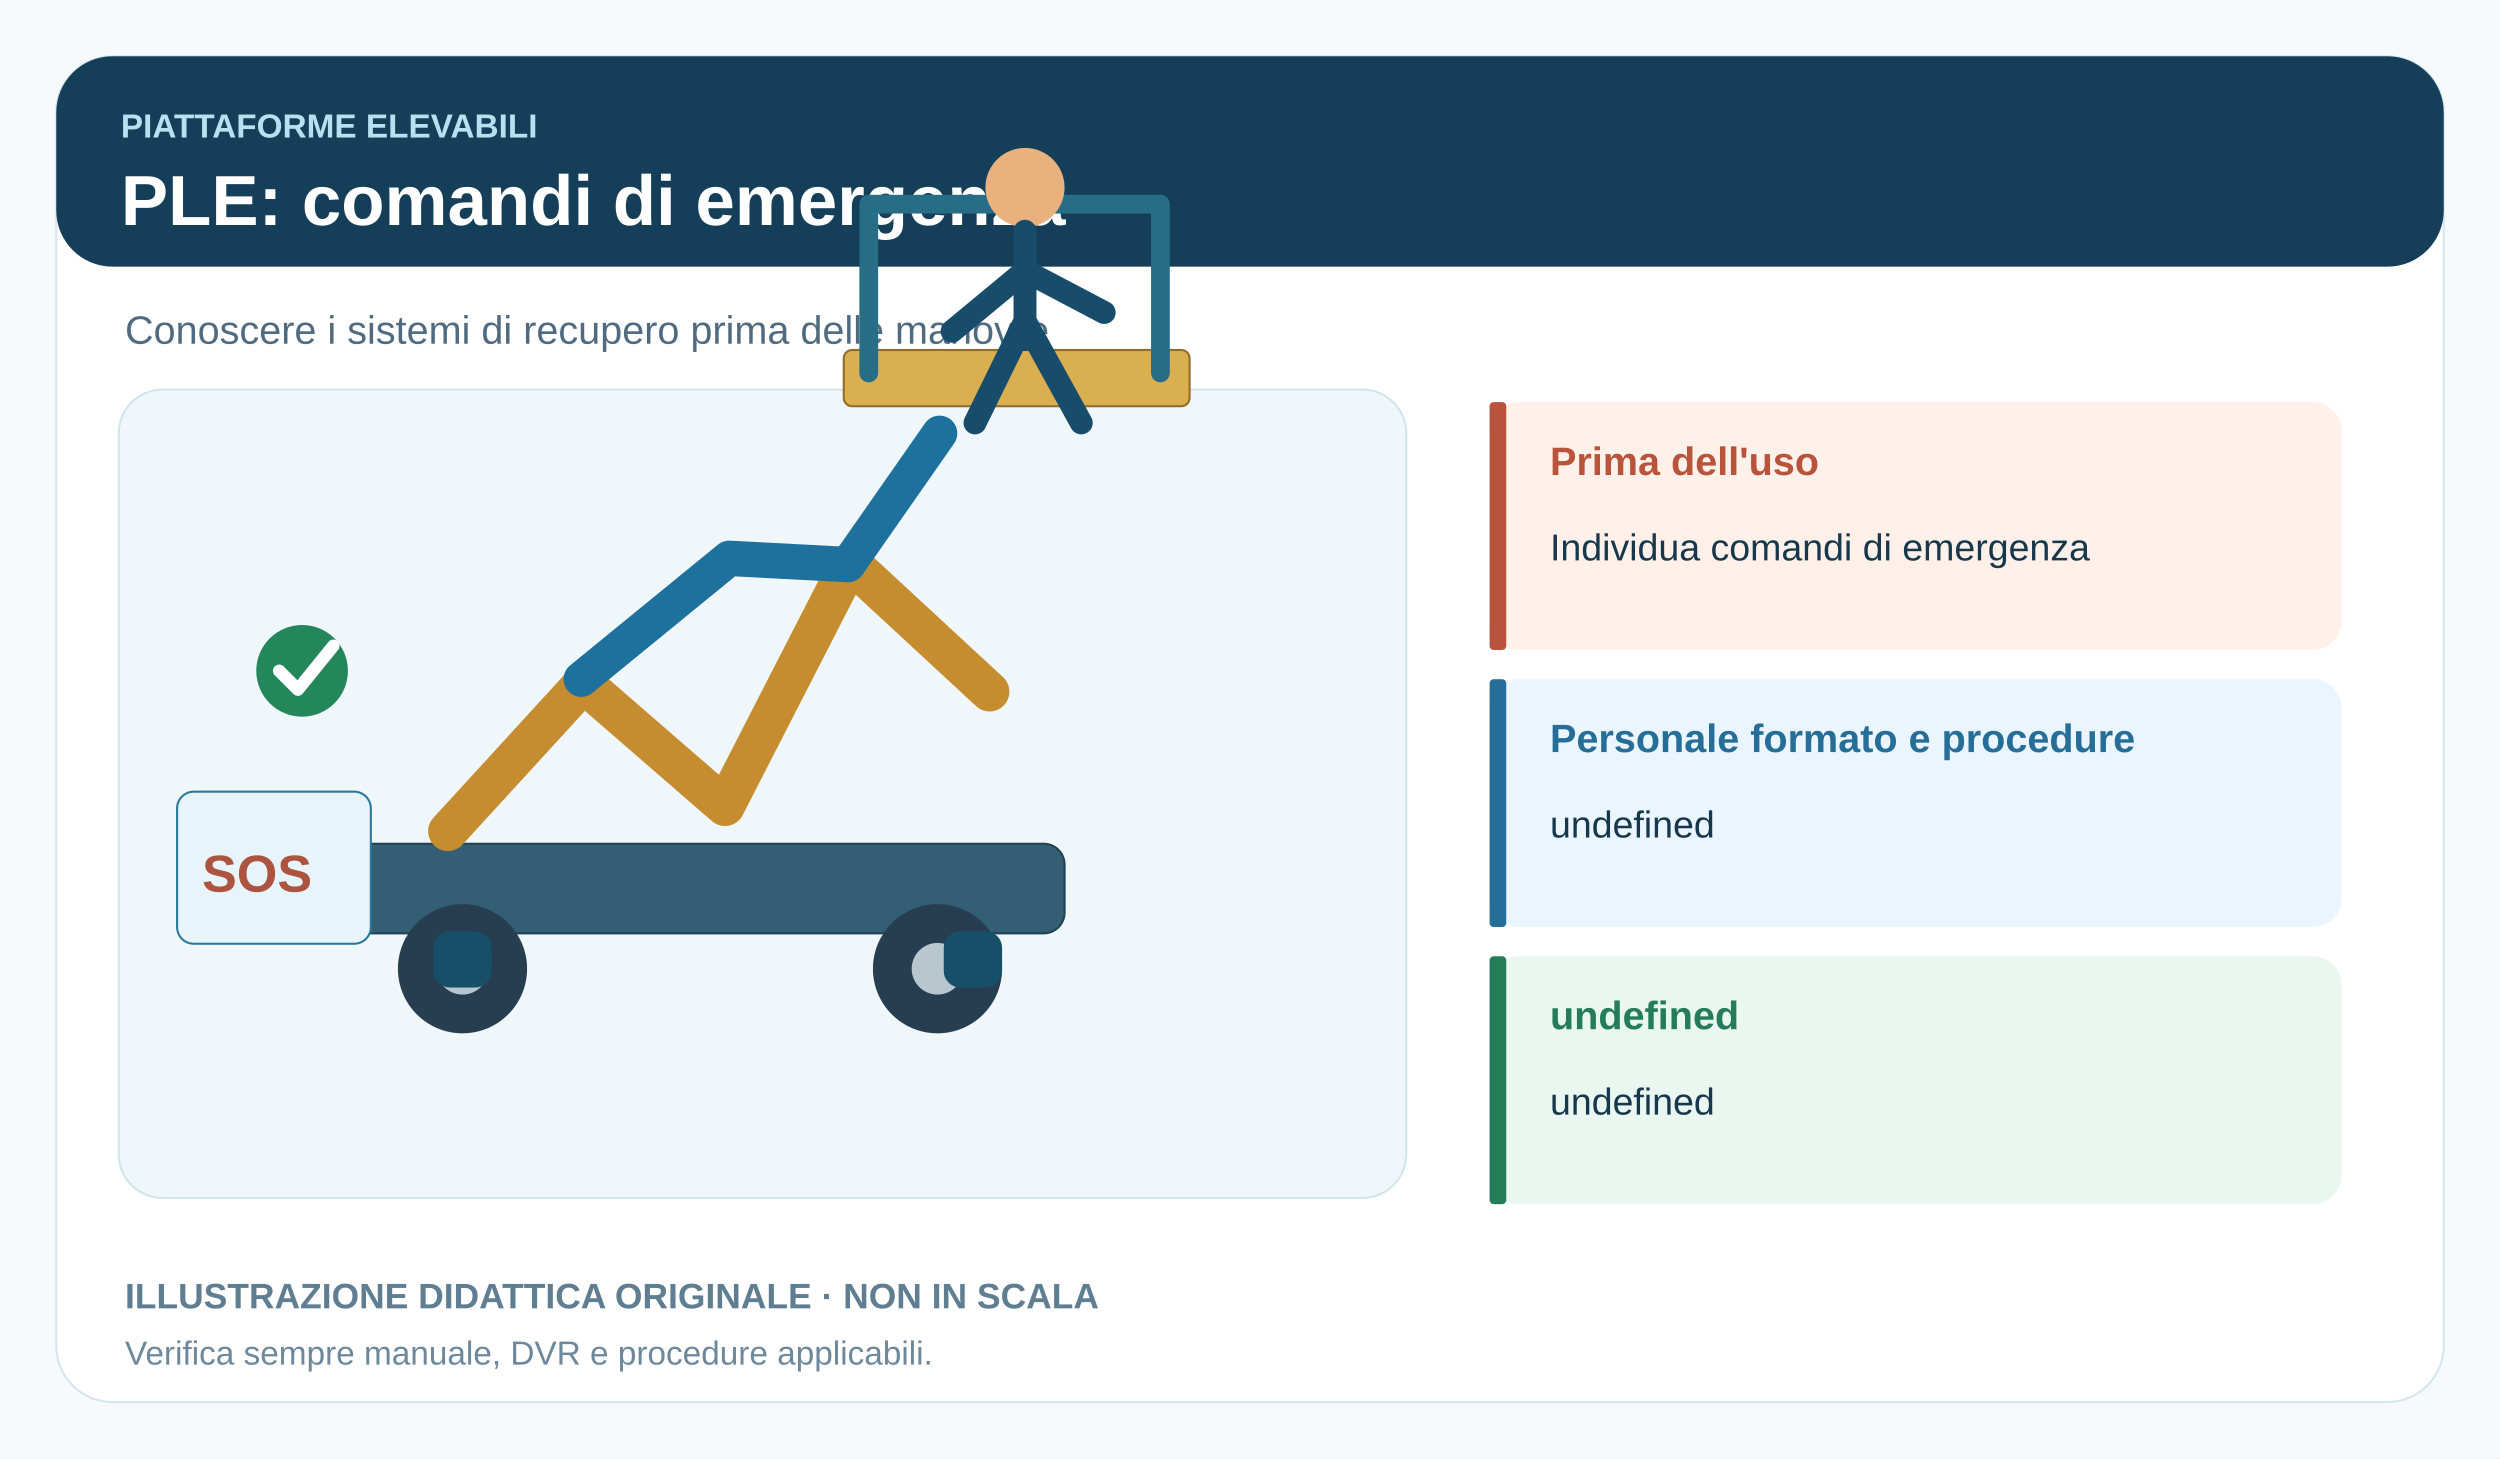
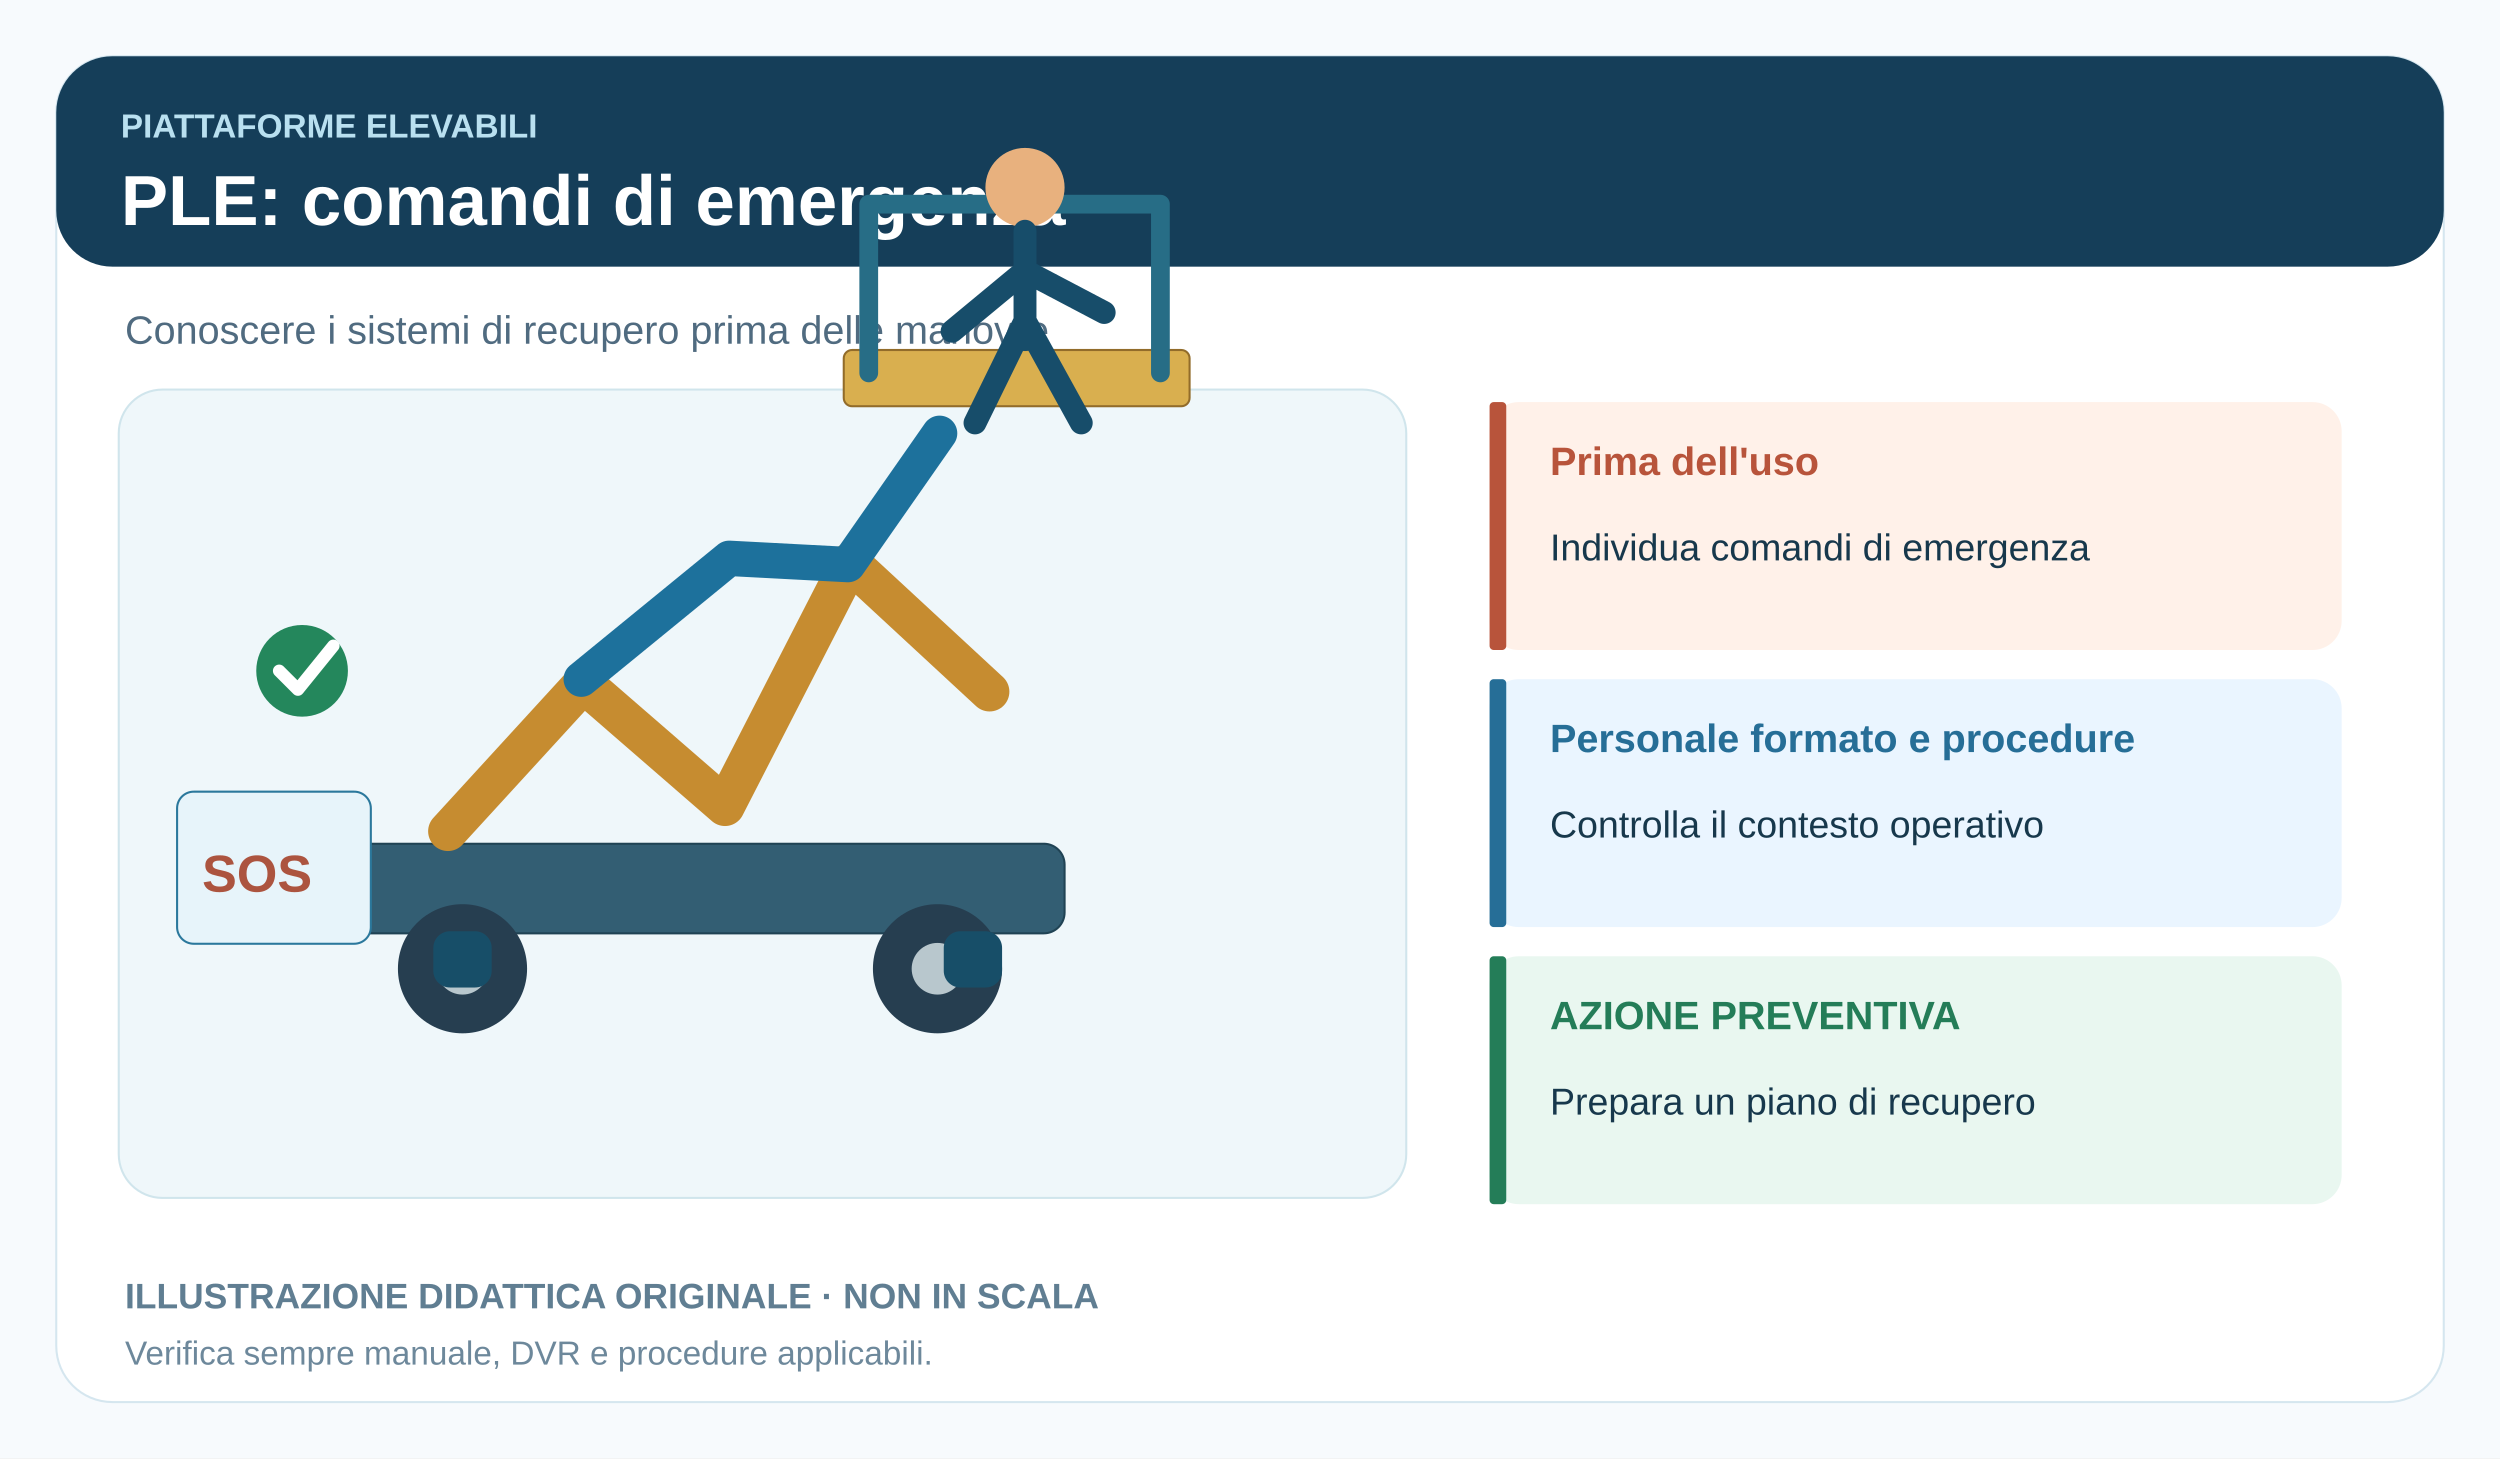
<svg xmlns="http://www.w3.org/2000/svg" width="1200" height="700" viewBox="0 0 1200 700" role="img" aria-labelledby="title desc">
  <rect x="0" y="0" width="1200" height="700" rx="0" fill="#f7fafd" stroke="none" />
  <rect x="27" y="27" width="1146" height="646" rx="27" fill="white" stroke="#d5e6ef" />
  <rect x="27" y="27" width="1146" height="101" rx="27" fill="#153e59" stroke="none" />
  <text x="58" y="66" fill="#b9e0f0" font-size="16" font-weight="700" font-family="Arial,Helvetica,sans-serif">PIATTAFORME ELEVABILI</text>
  <text x="58" y="108" fill="white" font-size="34" font-weight="700" font-family="Arial,Helvetica,sans-serif">PLE: comandi di emergenza</text>
  <text x="60" y="165" fill="#506b80" font-size="19" font-weight="500" font-family="Arial,Helvetica,sans-serif">Conoscere i sistemi di recupero prima delle manovre</text>
  <rect x="57" y="187" width="618" height="388" rx="21" fill="#eff7fa" stroke="#d0e5ec" />
  <g>
    <rect x="146" y="405" width="365" height="43" rx="10" fill="#335e73" stroke="#204354" />
    <circle cx="222" cy="465" r="31" fill="#263e50" stroke="none" stroke-width="3" />
    <circle cx="222" cy="465" r="12.4" fill="#b8c7cd" stroke="none" stroke-width="3" />
    <circle cx="450" cy="465" r="31" fill="#263e50" stroke="none" stroke-width="3" />
    <circle cx="450" cy="465" r="12.4" fill="#b8c7cd" stroke="none" stroke-width="3" />
    <path d="M215 399L280 328L348 387L408 270L475 332" stroke="#c68c30" stroke-width="19" stroke-linecap="round" stroke-linejoin="round" fill="none" />
    <path d="M279 326L350 268L407 271L451 208" stroke="#1d719c" stroke-width="17" stroke-linecap="round" stroke-linejoin="round" fill="none" />
    <rect x="405" y="168" width="166" height="27" rx="4" fill="#d9af4f" stroke="#926c2a" />
    <path d="M417 179V98H557V179" stroke="#276d86" stroke-width="9" stroke-linecap="round" stroke-linejoin="round" fill="none" />
    <rect x="208" y="447" width="28" height="27" rx="8" fill="#174e68" stroke="none" />
    <rect x="453" y="447" width="28" height="27" rx="8" fill="#174e68" stroke="none" />
    <circle cx="492" cy="90" r="19" fill="#e8b17e" stroke="none" stroke-width="3" />
    <path d="M492 111v52m0 -33l-35 29m35 -29l38 20m-38 4l-24 49m24 -49l27 49" stroke="#174d6a" stroke-width="11" stroke-linecap="round" stroke-linejoin="round" fill="none" />
  </g>
  <rect x="85" y="380" width="93" height="73" rx="8" fill="#e7f4fa" stroke="#2b789c" />
  <text x="97" y="428" fill="#ac543f" font-size="25" font-weight="700" font-family="Arial,Helvetica,sans-serif">SOS</text>
  <circle cx="145" cy="322" r="22" fill="#24875c" stroke="none" stroke-width="3" />
  <path d="M134 322l9 9 17 -21" stroke="white" stroke-width="6" stroke-linecap="round" stroke-linejoin="round" fill="none" />
  <rect x="713" y="186" width="421" height="390" rx="6" fill="#fff" stroke="none" />
  <rect x="715" y="193" width="409" height="119" rx="14" fill="#fff1e9" stroke="none" />
  <rect x="715" y="193" width="8" height="119" rx="2" fill="#b8543b" stroke="none" />
  <text x="744" y="228" fill="#b8543b" font-size="19" font-weight="700" font-family="Arial,Helvetica,sans-serif">Prima dell'uso</text>
  <text x="744" y="269" fill="#17384c" font-size="18" font-weight="500" font-family="Arial,Helvetica,sans-serif">Individua comandi di emergenza</text>
  <rect x="715" y="326" width="409" height="119" rx="14" fill="#eaf5ff" stroke="none" />
  <rect x="715" y="326" width="8" height="119" rx="2" fill="#266e97" stroke="none" />
  <text x="744" y="361" fill="#266e97" font-size="19" font-weight="700" font-family="Arial,Helvetica,sans-serif">Personale formato e procedure</text>
-   <text x="744" y="402" fill="#17384c" font-size="18" font-weight="500" font-family="Arial,Helvetica,sans-serif">undefined</text>
+   <text x="744" y="402" fill="#17384c" font-size="18" font-weight="500" font-family="Arial,Helvetica,sans-serif">Controlla il contesto operativo</text>
  <rect x="715" y="459" width="409" height="119" rx="14" fill="#e9f7f0" stroke="none" />
  <rect x="715" y="459" width="8" height="119" rx="2" fill="#247d58" stroke="none" />
-   <text x="744" y="494" fill="#247d58" font-size="19" font-weight="700" font-family="Arial,Helvetica,sans-serif">undefined</text>
-   <text x="744" y="535" fill="#17384c" font-size="18" font-weight="500" font-family="Arial,Helvetica,sans-serif">undefined</text>
+   <text x="744" y="494" fill="#247d58" font-size="19" font-weight="700" font-family="Arial,Helvetica,sans-serif">AZIONE PREVENTIVA</text>
+   <text x="744" y="535" fill="#17384c" font-size="18" font-weight="500" font-family="Arial,Helvetica,sans-serif">Prepara un piano di recupero</text>
  <text x="60" y="628" fill="#607e92" font-size="17" font-weight="700" font-family="Arial,Helvetica,sans-serif">ILLUSTRAZIONE DIDATTICA ORIGINALE · NON IN SCALA</text>
  <text x="60" y="655" fill="#6d889b" font-size="16" font-weight="500" font-family="Arial,Helvetica,sans-serif">Verifica sempre manuale, DVR e procedure applicabili.</text>
</svg>
